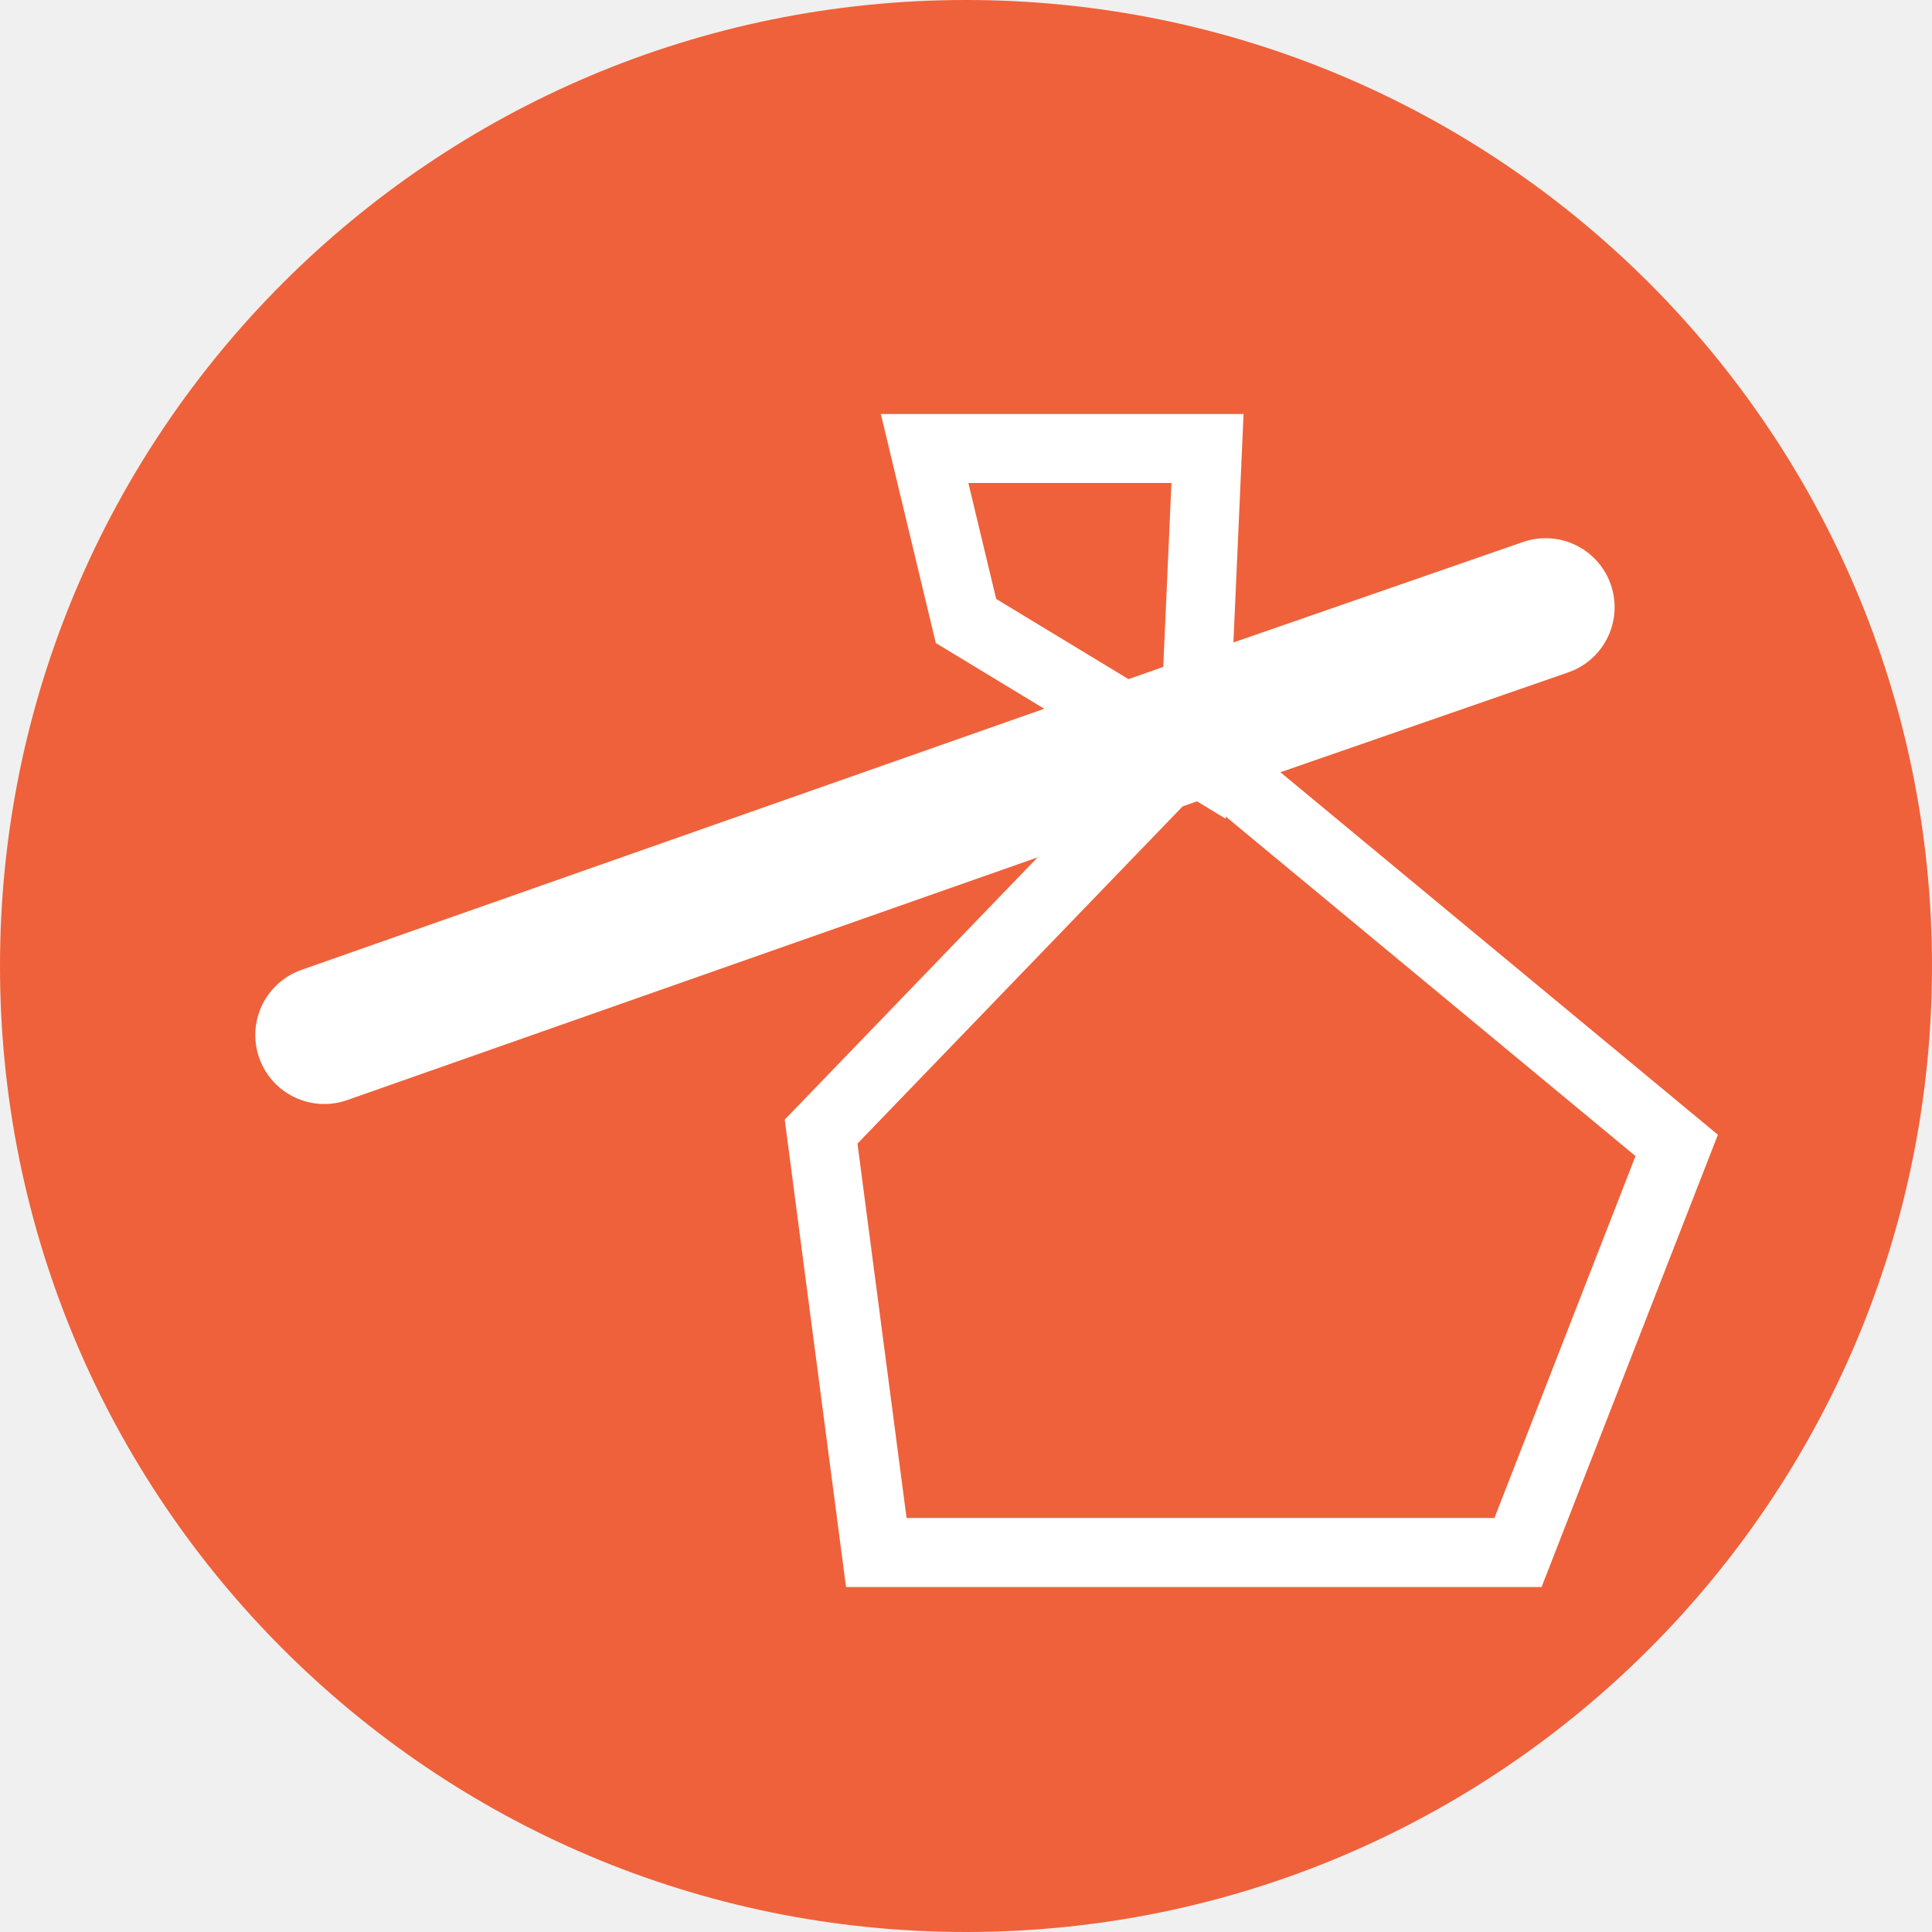
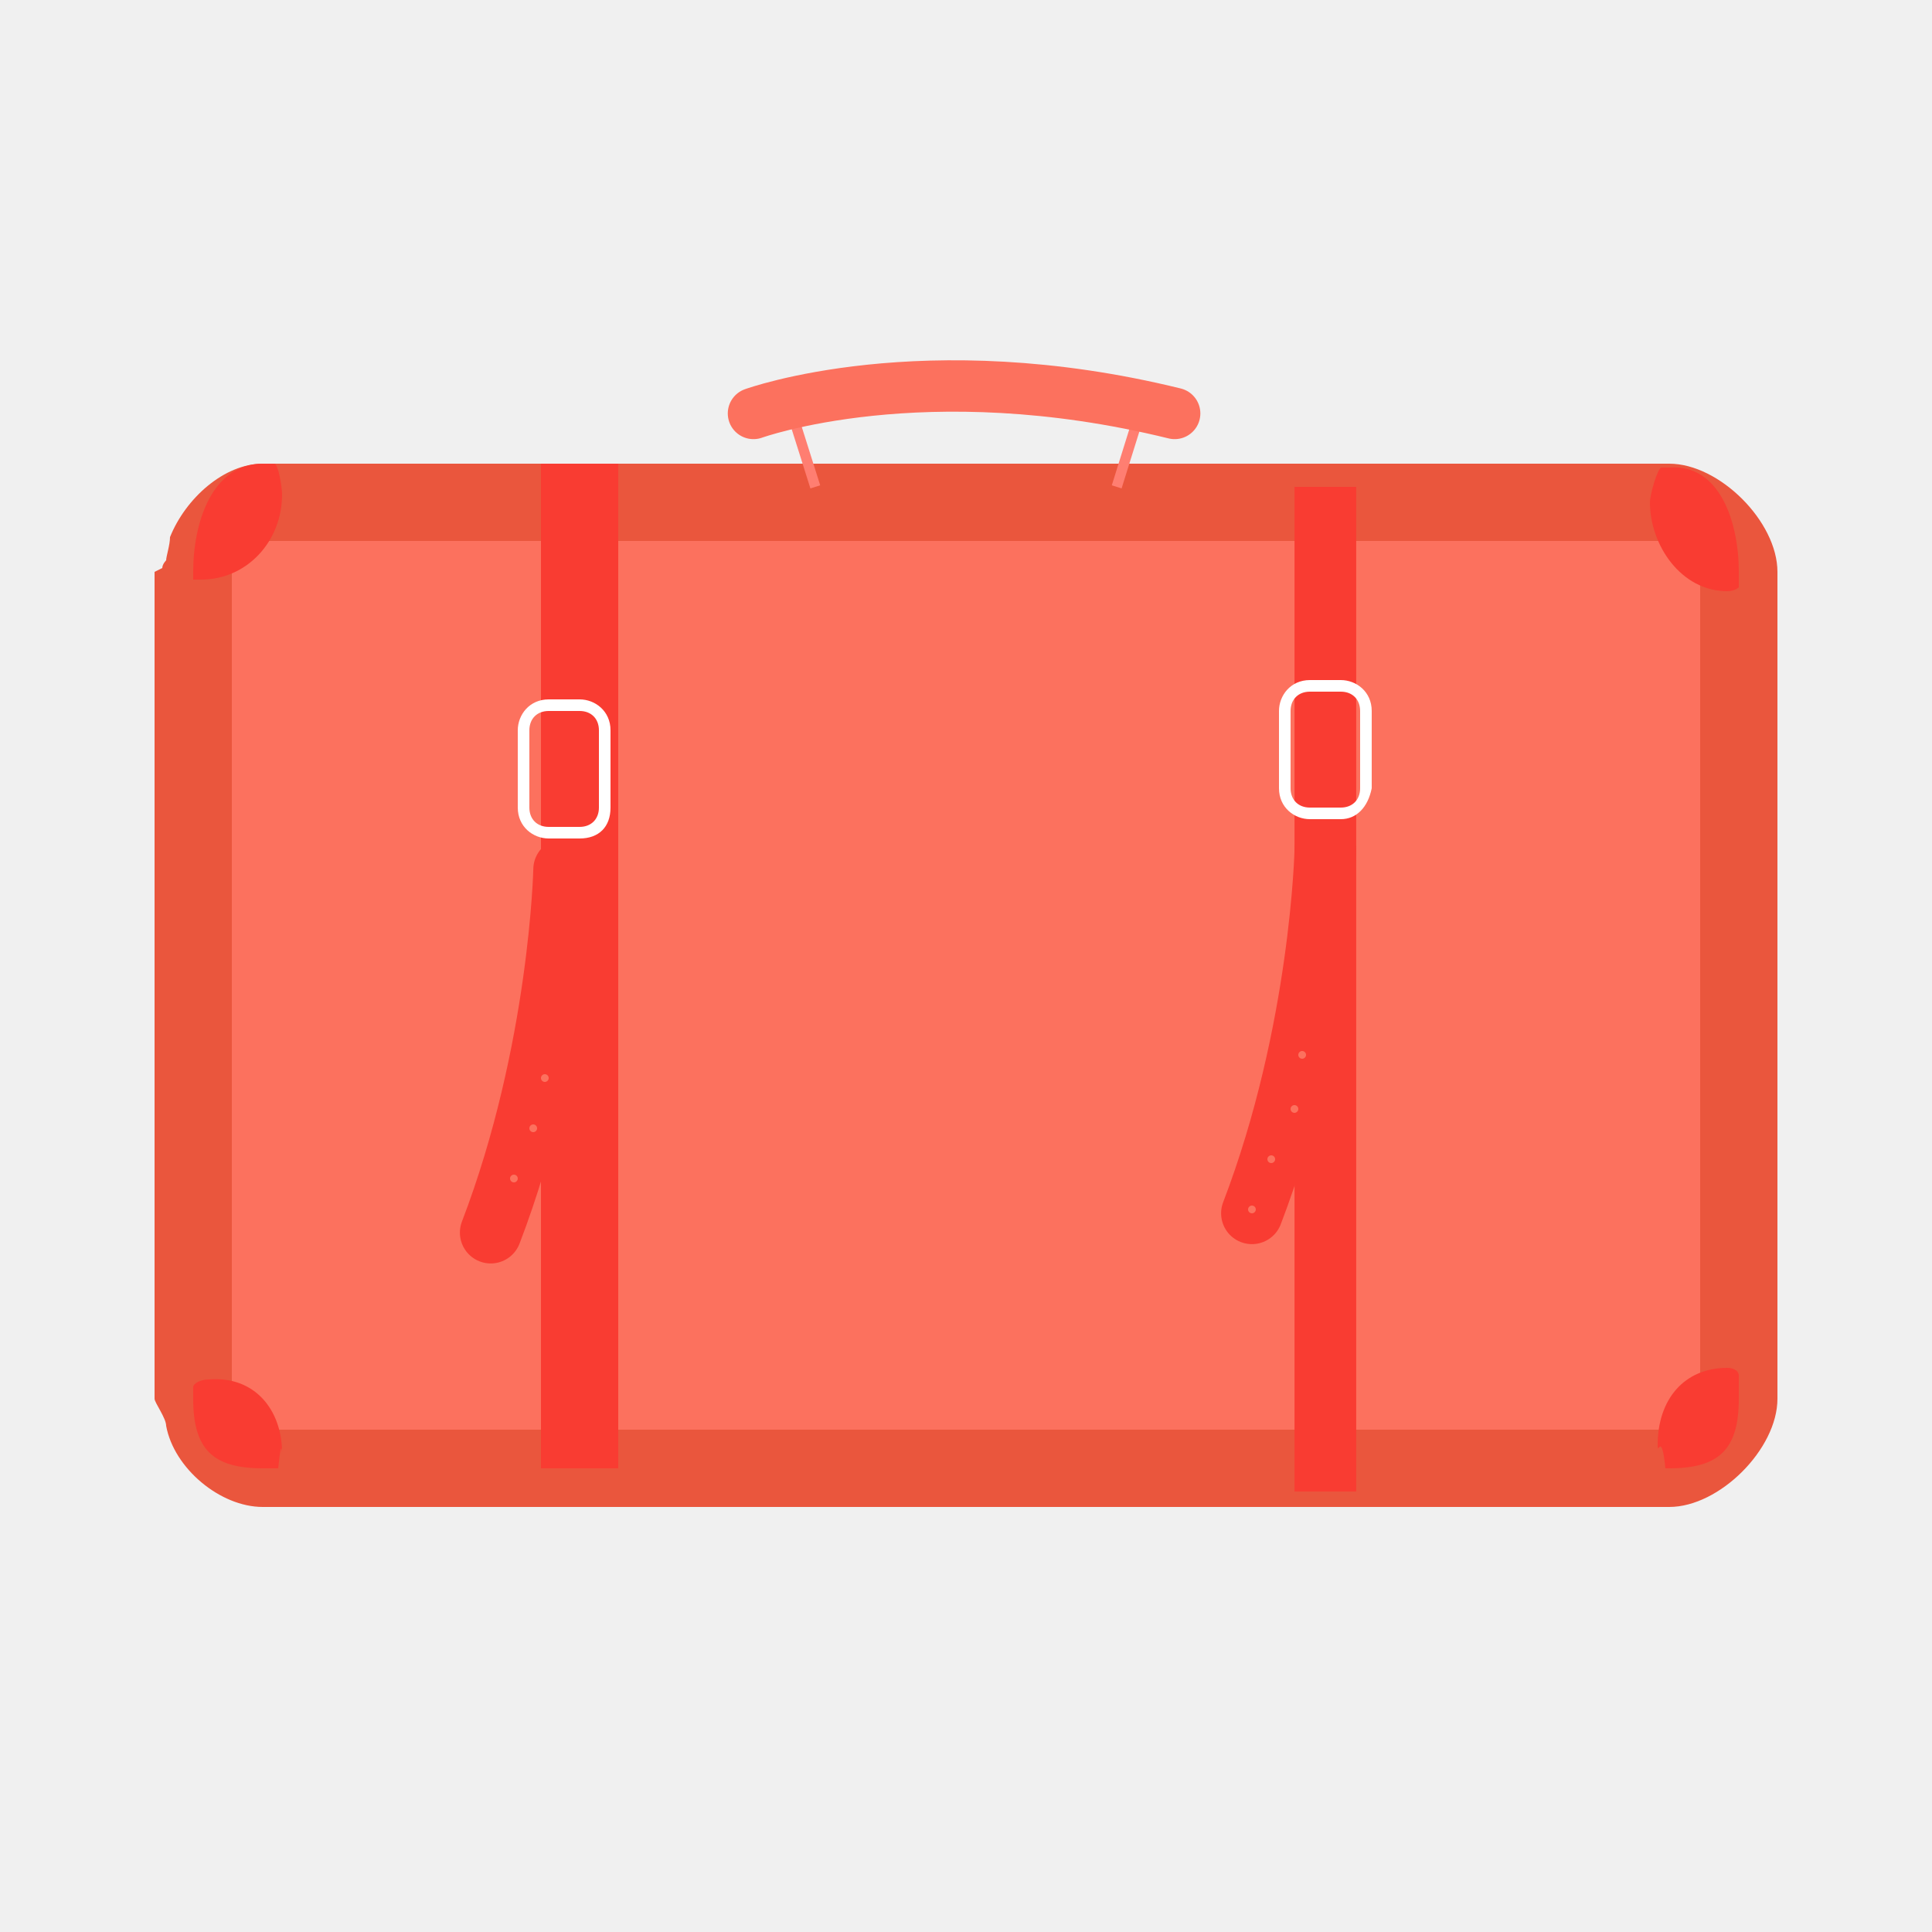
- <svg xmlns="http://www.w3.org/2000/svg" version="1.1" id="Calque_1" x="0px" y="0px" viewBox="0 0 28 28" xml:space="preserve" width="28" height="28">
-   <defs id="defs707" />
-   <style type="text/css" id="style2">
- 	.st0{fill:#ADBAD8;}
- 	.st1{fill:#FFFFFF;}
- 	.st2{fill:#376E93;}
- 	.st3{fill:#D6D6D6;}
- 	.st4{font-family:'Roboto-Thin';}
- 	.st5{font-size:80px;}
- 	.st6{fill:#354151;}
- 	.st7{font-size:18px;}
- 	.st8{opacity:0.2;fill:#FFFFFF;}
- 	.st9{fill:none;stroke:#FFFFFF;stroke-width:3.225;stroke-miterlimit:10;}
- 	.st10{font-family:'Roboto-Black';}
- 	.st11{font-size:22.575px;}
- 	.st12{fill:#229AAA;}
- 	.st13{fill:#FFCE00;}
- 	.st14{font-family:'Roboto-Medium';}
- 	.st15{font-size:12px;}
- 	.st16{fill:none;stroke:#FFFFFF;stroke-width:2;stroke-linecap:round;stroke-miterlimit:10;}
- 	.st17{fill:none;stroke:#FFFFFF;stroke-linecap:round;stroke-miterlimit:10;}
- 	.st18{fill:#EF613A;}
- 	.st19{fill:#D7ED35;}
- 	.st20{fill:#5A9DFF;}
- 	.st21{fill:#EA563D;}
- 	.st22{fill:#BFC932;}
- 	.st23{fill:#FFB61A;}
- 	.st24{fill:#C44130;}
- 	.st25{fill:#3D83D8;}
- 	.st26{fill:#20868E;}
- 	.st27{font-size:21px;}
- 	.st28{fill:none;stroke:#E5A241;stroke-width:6;stroke-linecap:round;stroke-linejoin:round;stroke-miterlimit:10;}
- 	.st29{fill:none;stroke:#80D89E;stroke-width:6;stroke-linecap:round;stroke-linejoin:round;stroke-miterlimit:10;}
- 	.st30{fill:none;stroke:#B7234A;stroke-width:6;stroke-linecap:round;stroke-linejoin:round;stroke-miterlimit:10;}
- 	.st31{font-size:30px;}
- 	.st32{font-family:'Roboto-Regular';}
- 	.st33{fill:none;stroke:#354151;stroke-width:2;stroke-miterlimit:10;}
- 	.st34{fill:none;stroke:#80D89E;stroke-linecap:round;stroke-linejoin:round;stroke-miterlimit:10;}
- 	.st35{fill:none;stroke:#B7234A;stroke-linecap:round;stroke-linejoin:round;stroke-miterlimit:10;}
- 	.st36{fill:none;stroke:#D6D674;stroke-linecap:round;stroke-linejoin:round;stroke-miterlimit:10;}
- 	.st37{fill:none;stroke:#80D89E;stroke-width:0.5;stroke-linecap:round;stroke-linejoin:round;stroke-miterlimit:10;}
- 	.st38{fill:none;stroke:#E5A241;stroke-linecap:round;stroke-linejoin:round;stroke-miterlimit:10;}
- 	.st39{fill:none;stroke:#80D89E;stroke-width:2;stroke-linecap:round;stroke-linejoin:round;stroke-miterlimit:10;}
- 	.st40{fill:none;stroke:#FFFFFF;stroke-width:4;stroke-linecap:round;stroke-miterlimit:10;}
- 	.st41{font-family:'Roboto-Bold';}
- 	.st42{font-size:14px;}
- 	.st43{font-family:'Roboto-Light';}
+ <svg xmlns="http://www.w3.org/2000/svg" version="1.1" id="Calque_1" x="0px" y="0px" viewBox="0 0 50 50" style="enable-background:new 0 0 50 50;" xml:space="preserve">
+   <style type="text/css">
+ 	.st0{fill:#EA563D;}
+ 	.st1{fill:#FC715E;}
+ 	.st2{fill:#F93C32;}
+ 	.st3{fill:none;stroke:#F93C32;stroke-width:2;stroke-miterlimit:10;}
+ 	.st4{fill:none;stroke:#F93C32;stroke-width:1.596;stroke-miterlimit:10;}
+ 	.st5{fill:none;stroke:#FF7E71;stroke-width:0.266;stroke-miterlimit:10;}
+ 	.st6{fill:none;stroke:#FC715E;stroke-width:1.33;stroke-linecap:round;stroke-miterlimit:10;}
+ 	.st7{fill:#FFFFFF;}
+ 	.st8{fill:none;stroke:#F93C32;stroke-width:1.596;stroke-linecap:round;stroke-miterlimit:10;}
</style>
-   <g id="g295" transform="translate(-1050,-164)">
-     <circle class="st18" cx="1064" cy="178" r="14" id="circle293" style="fill:#ef613a" />
-     <polygon class="st17" points="1067.3,175 1067.5,170.5 1063.4,170.5 1064,173 " id="polygon333" style="fill:none;stroke:#ffffff;stroke-linecap:round;stroke-miterlimit:10" />
-     <polygon class="st17" points="1062.7,186.5 1072,186.5 1074.3,180.6 1067.3,174.8 1061.9,180.4 " id="polygon331" style="fill:none;stroke:#ffffff;stroke-linecap:round;stroke-miterlimit:10" />
-     <polyline class="st16" points="1054.7,179 1067.5,174.5 1072.4,172.8  " id="polyline329" style="fill:none;stroke:#ffffff;stroke-width:2;stroke-linecap:round;stroke-miterlimit:10" />
+   <g>
+     <g>
+       <path class="st0" d="M46,14.8v21.4c0,1.3-1.5,2.8-2.8,2.8H6.8c-1.1,0-2.3-1-2.5-2.1c0-0.2-0.3-0.6-0.3-0.7V14.8    c0,0,0.2-0.1,0.2-0.1c0-0.1,0.1-0.2,0.1-0.2c0-0.1,0.1-0.4,0.1-0.6C4.8,12.9,5.8,12,6.8,12h36.4C44.5,12,46,13.5,46,14.8z" />
+       <path class="st1" d="M6.8,37c-0.5,0-0.8-0.2-0.9-0.7c0-0.1,0.1,0,0.1-0.1V14.8l-0.1-0.2c0,0,0,0,0,0C6,14.2,6.4,14,6.8,14h36.4    c0.5,0,0.8,0.2,0.8,0.8v21.4c0,0.5-0.2,0.8-0.8,0.8H6.8z" />
+     </g>
+     <path class="st2" d="M7.3,12.8C7.3,14,6.4,15,5.2,15C5,15,5,15,5,15v-0.2C5,13.5,5.5,12,6.8,12h0.3C7.2,12,7.3,12.6,7.3,12.8z" />
+     <path class="st2" d="M45,14.8v0.4c0,0-0.1,0.1-0.3,0.1c-1.2,0-2-1.2-2-2.3c0-0.2,0.2-0.9,0.3-0.9h0.2C44.5,12,45,13.5,45,14.8z" />
+     <path class="st2" d="M45,35.6v0.6c0,1.3-0.5,1.8-1.8,1.8h-0.1c-0.1-1-0.2-0.3-0.2-0.6c0-1.2,0.7-2,1.8-2C44.9,35.4,45,35.5,45,35.6   z" />
+     <path class="st2" d="M7.3,37.6c0,0.2,0-0.6-0.1,0.4H6.8C5.5,38,5,37.5,5,36.2v-0.3c0-0.1,0.2-0.2,0.4-0.2   C6.6,35.6,7.3,36.5,7.3,37.6z" />
+     <line class="st3" x1="15" y1="12" x2="15" y2="38" />
+     <line class="st4" x1="34.3" y1="12.6" x2="34.3" y2="38.6" />
+     <g>
+       <line class="st5" x1="20.5" y1="10.7" x2="21.1" y2="12.6" />
+       <line class="st5" x1="29.4" y1="11" x2="28.9" y2="12.6" />
+       <path class="st6" d="M19.5,10.7c0,0,4.4-1.6,10.9,0" />
+     </g>
+     <g>
+       <path class="st7" d="M34.7,21.2h-0.8c-0.4,0-0.8-0.3-0.8-0.8v-2c0-0.4,0.3-0.8,0.8-0.8h0.8c0.4,0,0.8,0.3,0.8,0.8v2    C35.4,20.9,35.1,21.2,34.7,21.2z M33.9,17.9c-0.3,0-0.5,0.2-0.5,0.5v2c0,0.3,0.2,0.5,0.5,0.5h0.8c0.3,0,0.5-0.2,0.5-0.5v-2    c0-0.3-0.2-0.5-0.5-0.5H33.9z" />
+     </g>
+     <g>
+       <path class="st7" d="M15,21.7h-0.8c-0.4,0-0.8-0.3-0.8-0.8v-2c0-0.4,0.3-0.8,0.8-0.8H15c0.4,0,0.8,0.3,0.8,0.8v2    C15.8,21.4,15.5,21.7,15,21.7z M14.2,18.4c-0.3,0-0.5,0.2-0.5,0.5v2c0,0.3,0.2,0.5,0.5,0.5H15c0.3,0,0.5-0.2,0.5-0.5v-2    c0-0.3-0.2-0.5-0.5-0.5H14.2z" />
+     </g>
+     <g>
+       <path class="st7" d="M16,19.4c0,0,0-0.1,0-0.1v-1.9c0-0.1,0-0.1,0-0.1s0,0.1,0,0.1v1.9C16,19.3,16,19.4,16,19.4z" />
+     </g>
+     <path class="st8" d="M14.6,22.5c0,0-0.1,4.7-1.9,9.4" />
+     <circle class="st1" cx="13.8" cy="31.9" r="0.1" />
+     <circle class="st1" cx="13.3" cy="30.5" r="0.1" />
+     <circle class="st1" cx="13.8" cy="29.2" r="0.1" />
+     <circle class="st1" cx="14.1" cy="27.9" r="0.1" />
+     <path class="st8" d="M34.3,22c0,0-0.1,4.7-1.9,9.4" />
+     <circle class="st1" cx="32.4" cy="31.3" r="0.1" />
+     <circle class="st1" cx="32.9" cy="30" r="0.1" />
+     <circle class="st1" cx="33.5" cy="28.7" r="0.1" />
+     <circle class="st1" cx="33.7" cy="27.3" r="0.1" />
  </g>
</svg>
